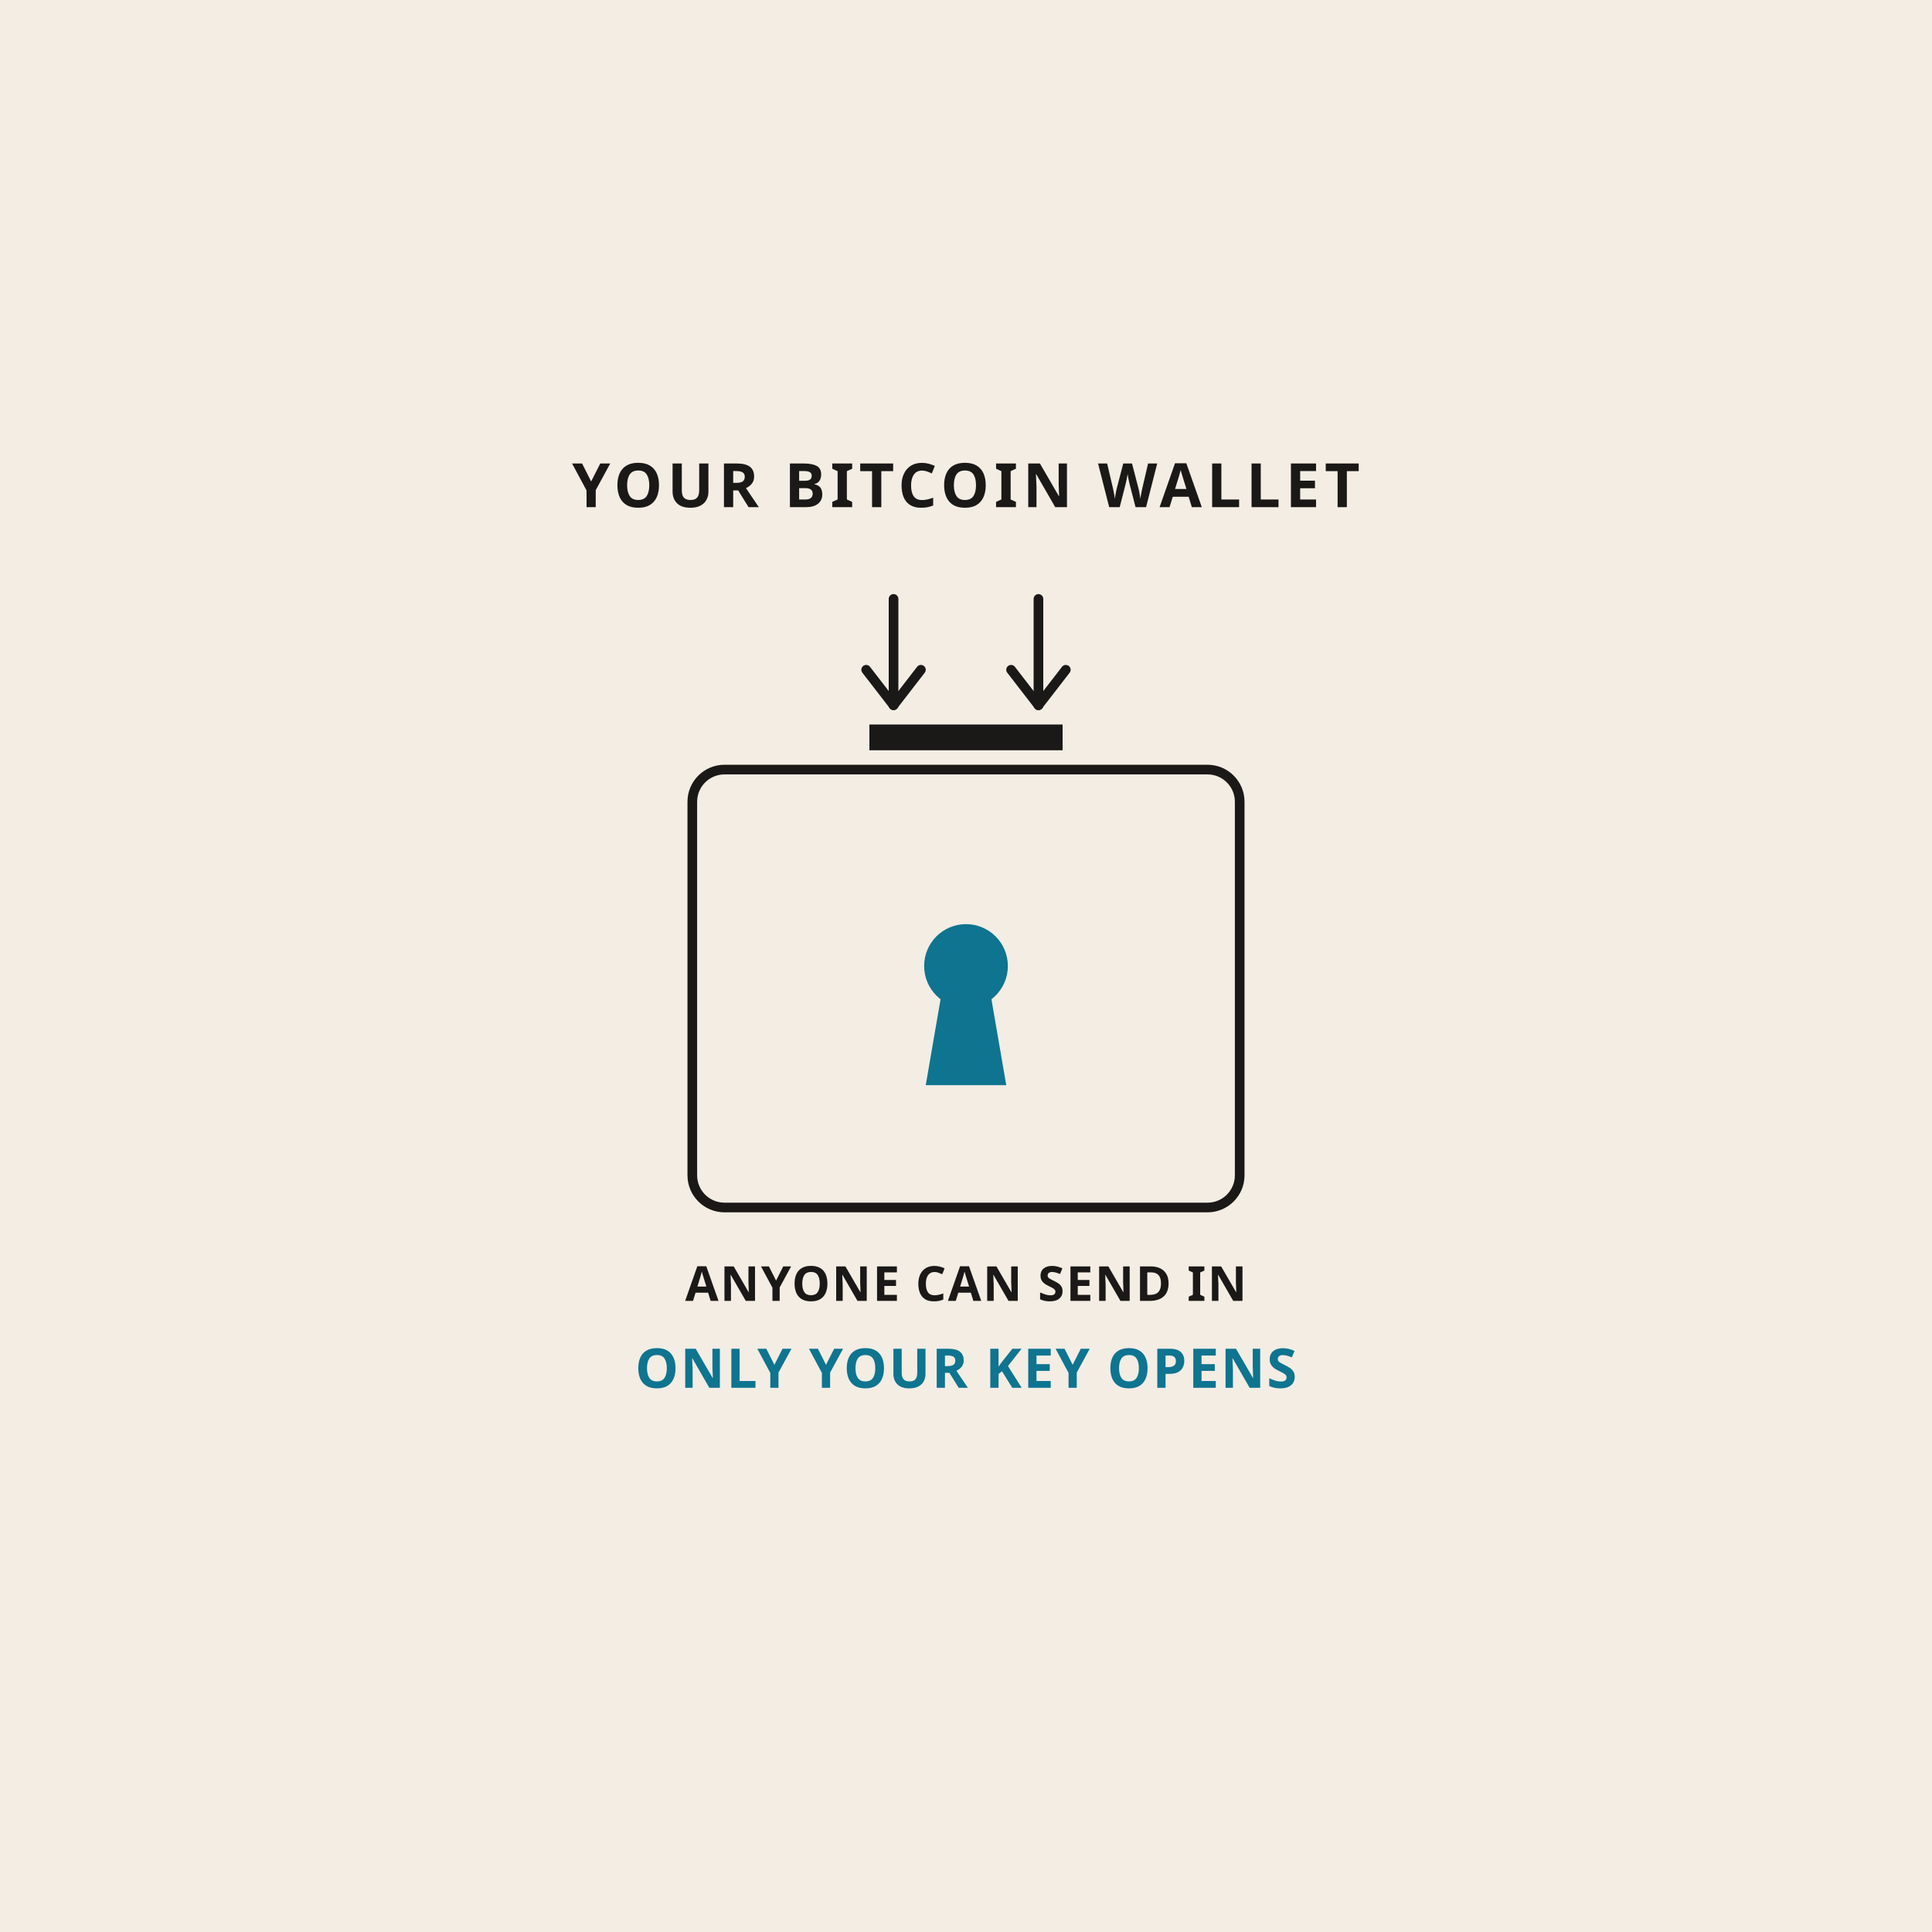
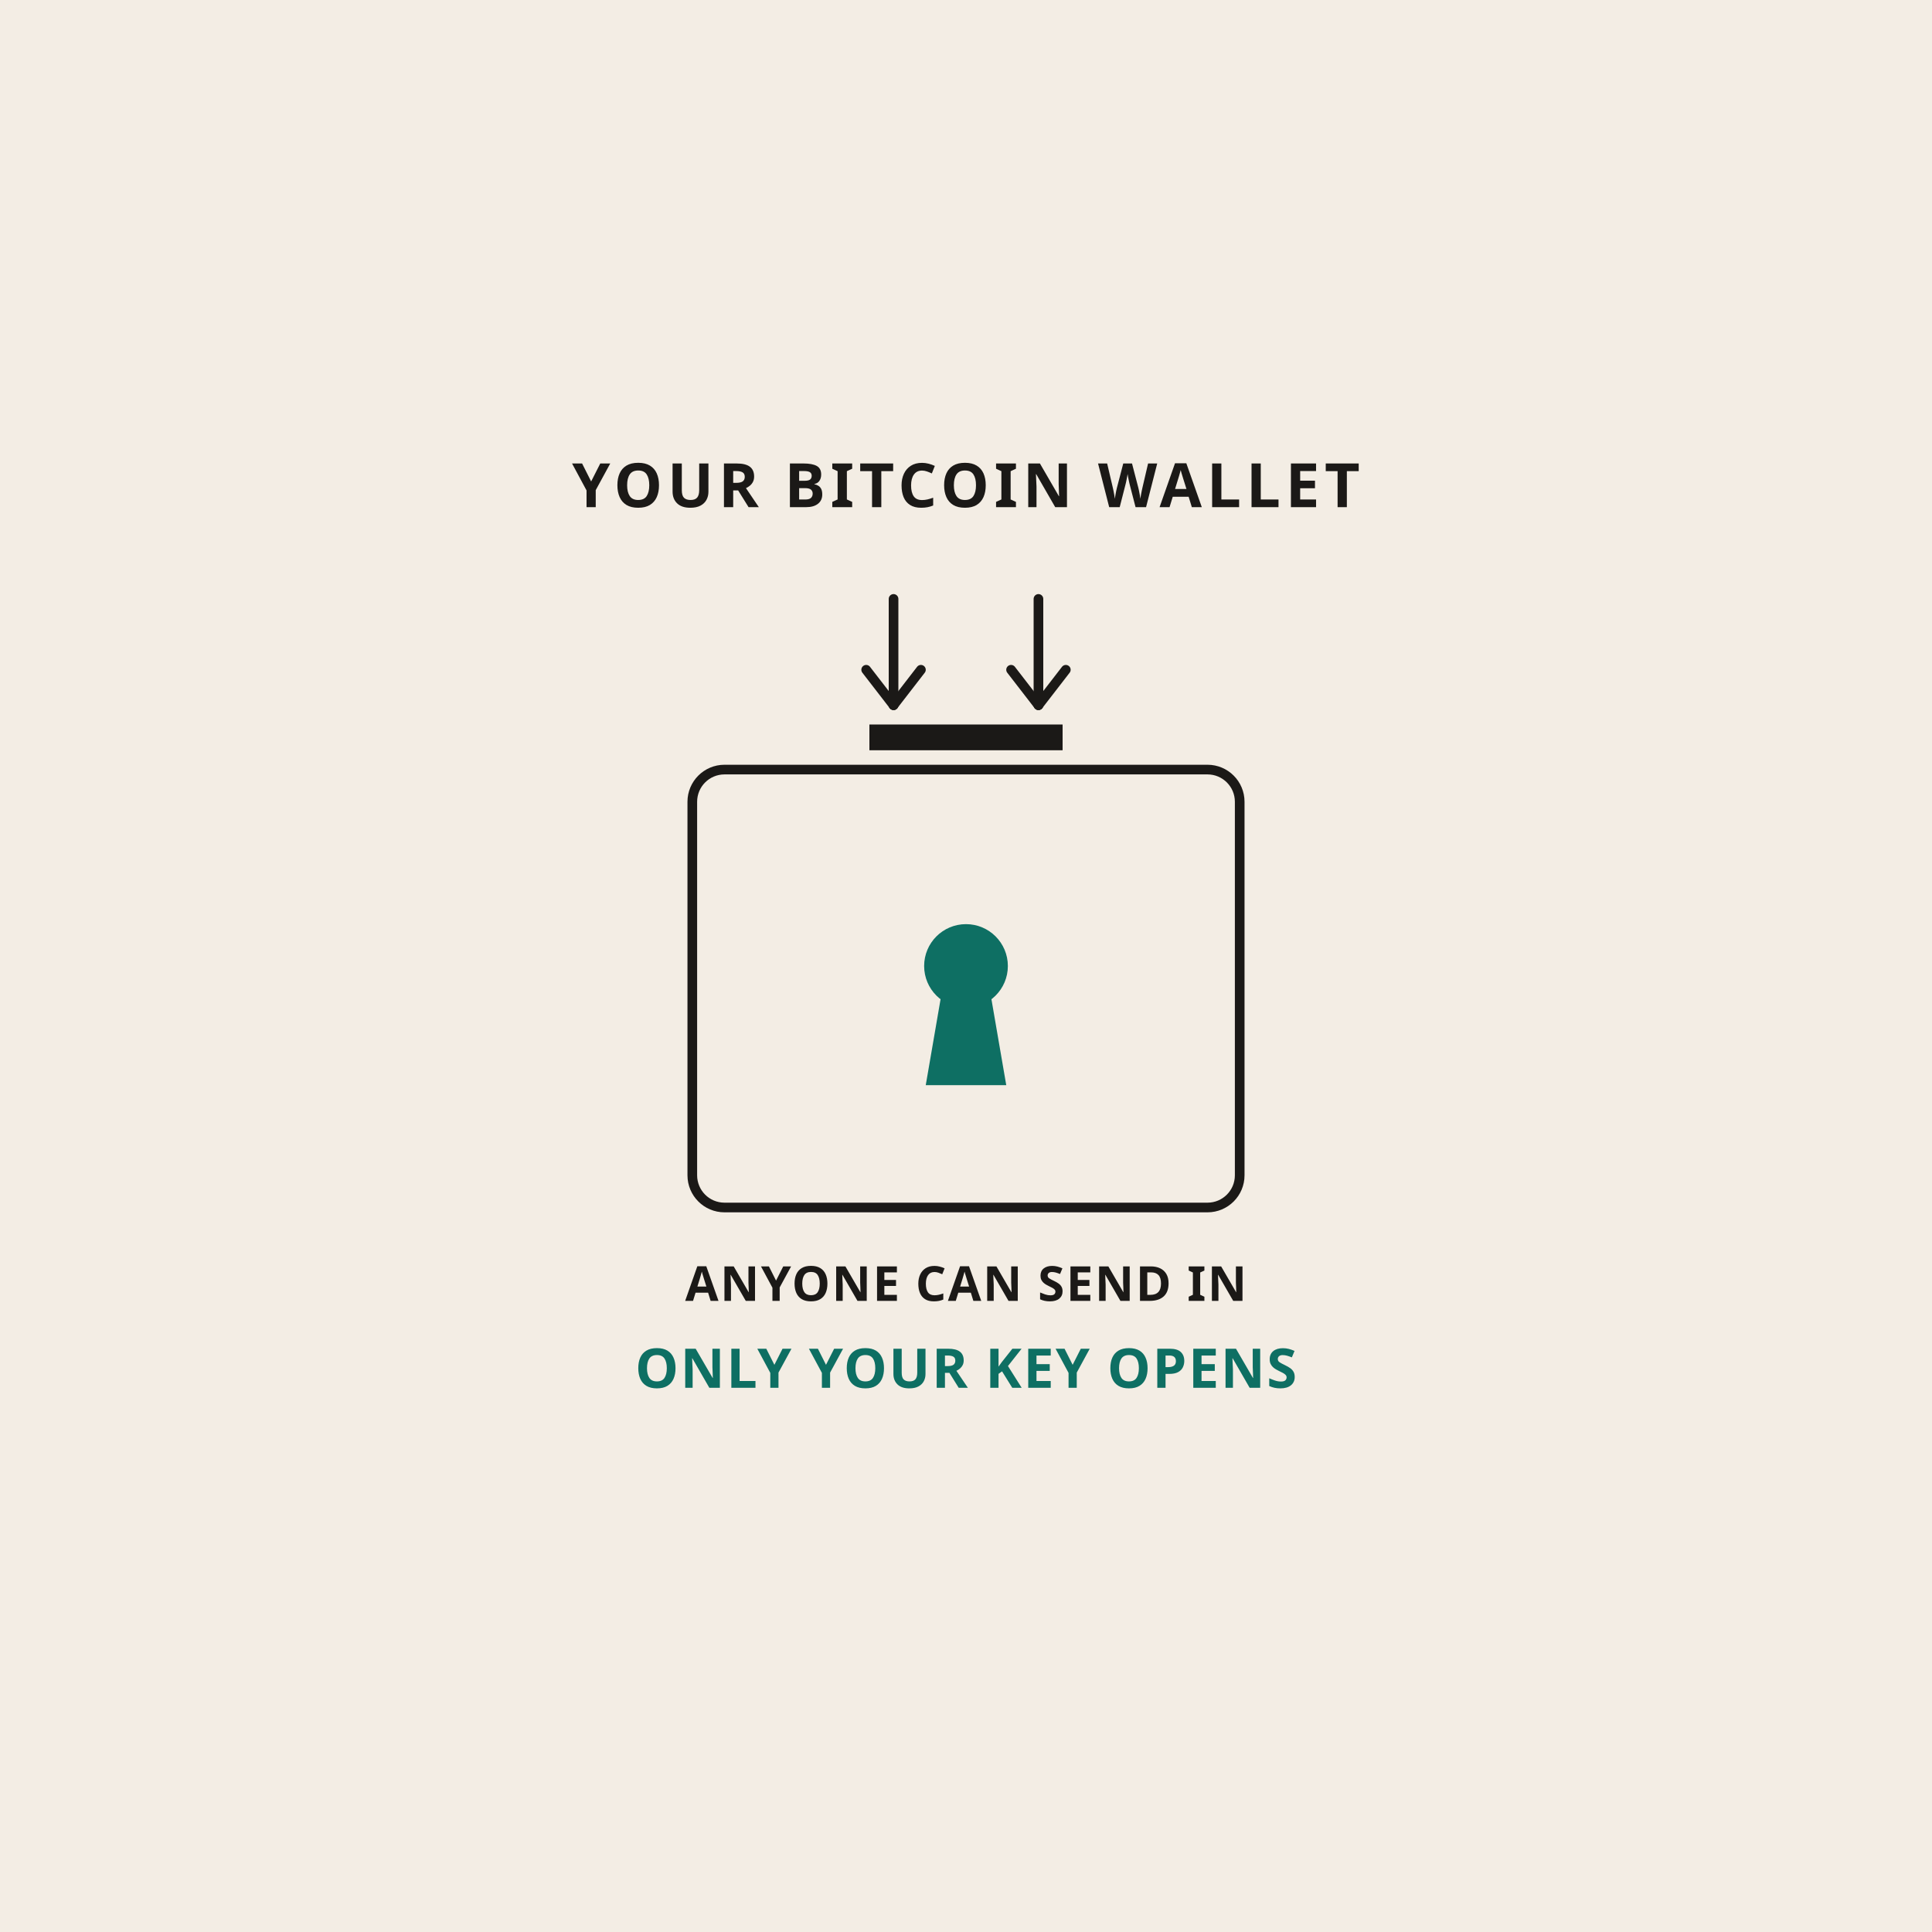
<svg xmlns="http://www.w3.org/2000/svg" width="1200" height="1200" viewBox="0 0 1200 1200" fill="none">
-   <style id="normaltown-theme">.f-bg{fill:#F3EDE4}.s-bg{stroke:#F3EDE4}.f-ink{fill:#1B1917}.s-ink{stroke:#1B1917}.f-ac{fill:#0E7490}.s-ac{stroke:#0E7490}@media (prefers-color-scheme:dark){.f-bg{fill:#141210}.s-bg{stroke:#141210}.f-ink{fill:#F7F3EC}.s-ink{stroke:#F7F3EC}.f-ac{fill:#2DD4FF}.s-ac{stroke:#2DD4FF}}</style>
+   <style id="normaltown-theme">.f-bg{fill:#F3EDE4}.s-bg{stroke:#F3EDE4}.f-ink{fill:#1B1917}.s-ink{stroke:#1B1917}.f-ac{fill:#0E6F63}.s-ac{stroke:#0E6F63}@media (prefers-color-scheme:dark){.f-bg{fill:#141210}.s-bg{stroke:#141210}.f-ink{fill:#F7F3EC}.s-ink{stroke:#F7F3EC}.f-ac{fill:#4FC7B4}.s-ac{stroke:#4FC7B4}}</style>
  <rect class="f-bg" width="1200" height="1200" />
  <text class="f-ink" x="600" y="315" font-family="Manrope" font-size="38" font-weight="700" letter-spacing="3" text-anchor="middle">YOUR BITCOIN WALLET</text>
  <line class="s-ink" x1="555" y1="372" x2="555" y2="438" stroke-width="6" stroke-linecap="round" />
  <line class="s-ink" x1="555" y1="438" x2="538" y2="416" stroke-width="6" stroke-linecap="round" />
  <line class="s-ink" x1="555" y1="438" x2="572" y2="416" stroke-width="6" stroke-linecap="round" />
  <line class="s-ink" x1="645" y1="372" x2="645" y2="438" stroke-width="6" stroke-linecap="round" />
  <line class="s-ink" x1="645" y1="438" x2="628" y2="416" stroke-width="6" stroke-linecap="round" />
  <line class="s-ink" x1="645" y1="438" x2="662" y2="416" stroke-width="6" stroke-linecap="round" />
  <rect class="f-ink" x="540" y="450" width="120" height="16" />
  <rect class="s-ink" x="430" y="478" width="340" height="272" rx="20" stroke-width="6" fill="none" />
  <circle class="f-ac" cx="600" cy="600" r="26" />
  <polygon class="f-ac" points="585,616 615,616 625,674 575,674" />
  <text class="f-ink" x="600" y="808" font-family="Manrope" font-size="30" font-weight="700" letter-spacing="1" text-anchor="middle">ANYONE CAN SEND IN</text>
  <text class="f-ac" x="600" y="862" font-family="Manrope" font-size="34" font-weight="800" letter-spacing="1" text-anchor="middle">ONLY YOUR KEY OPENS</text>
</svg>
